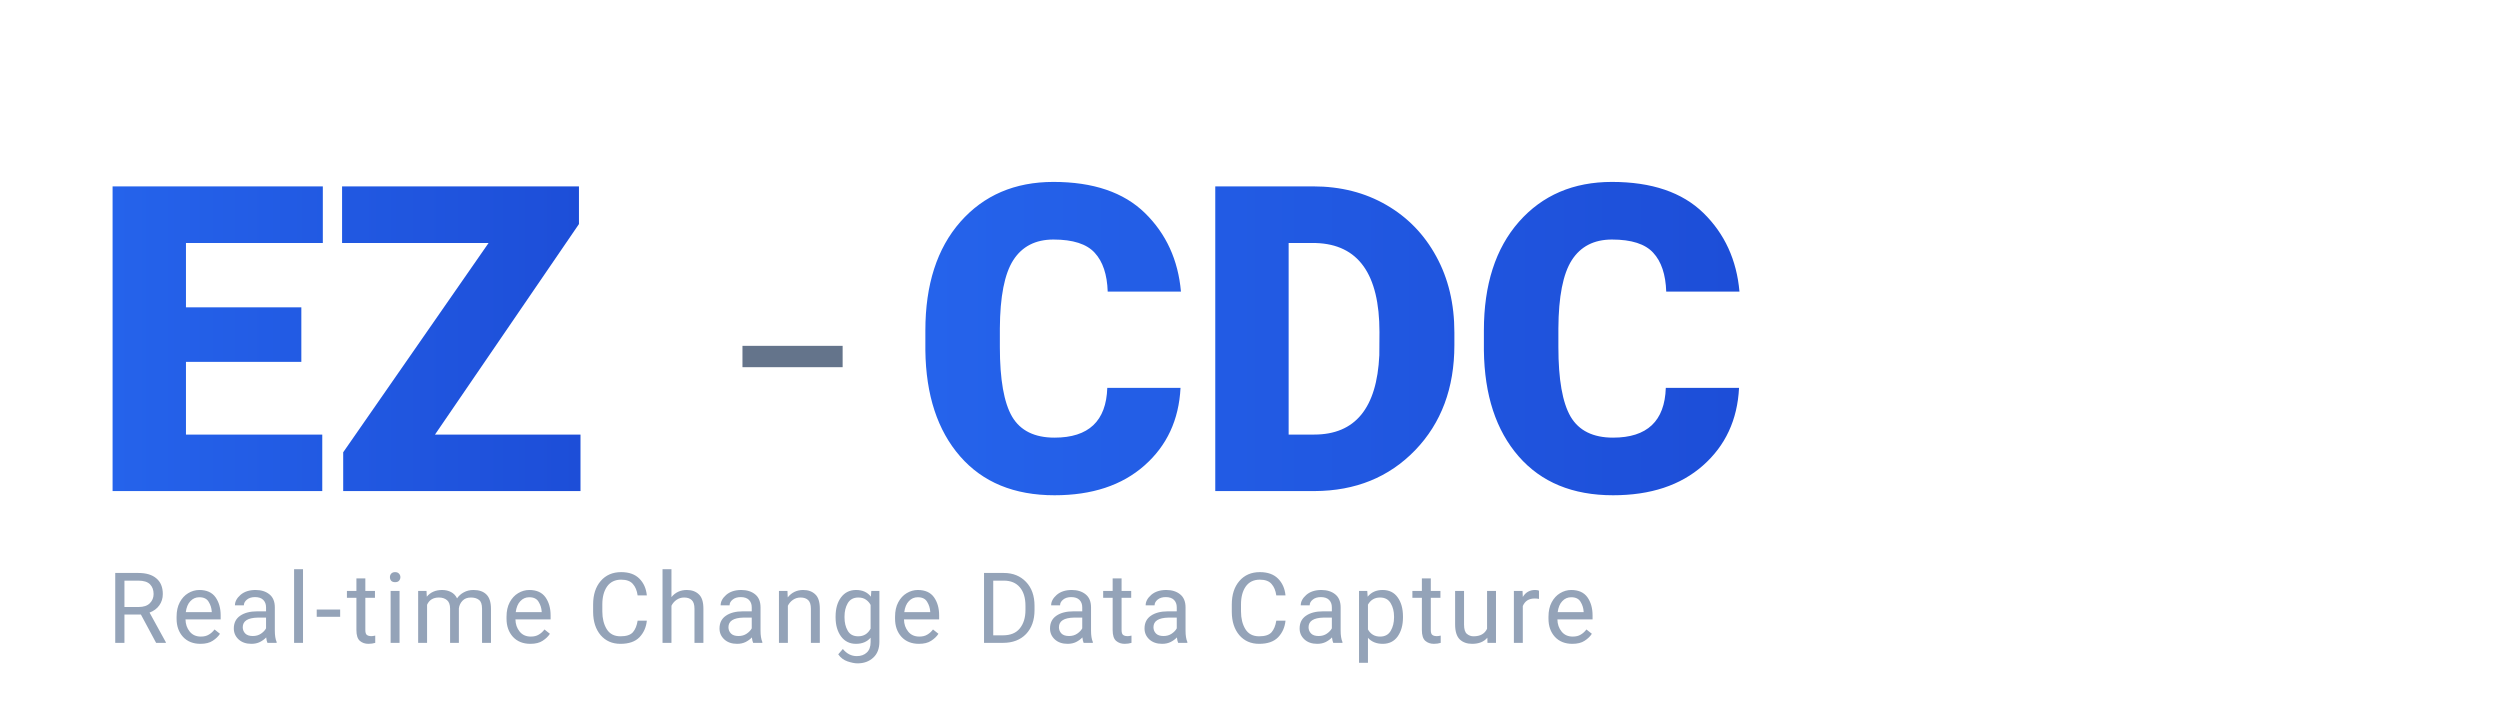
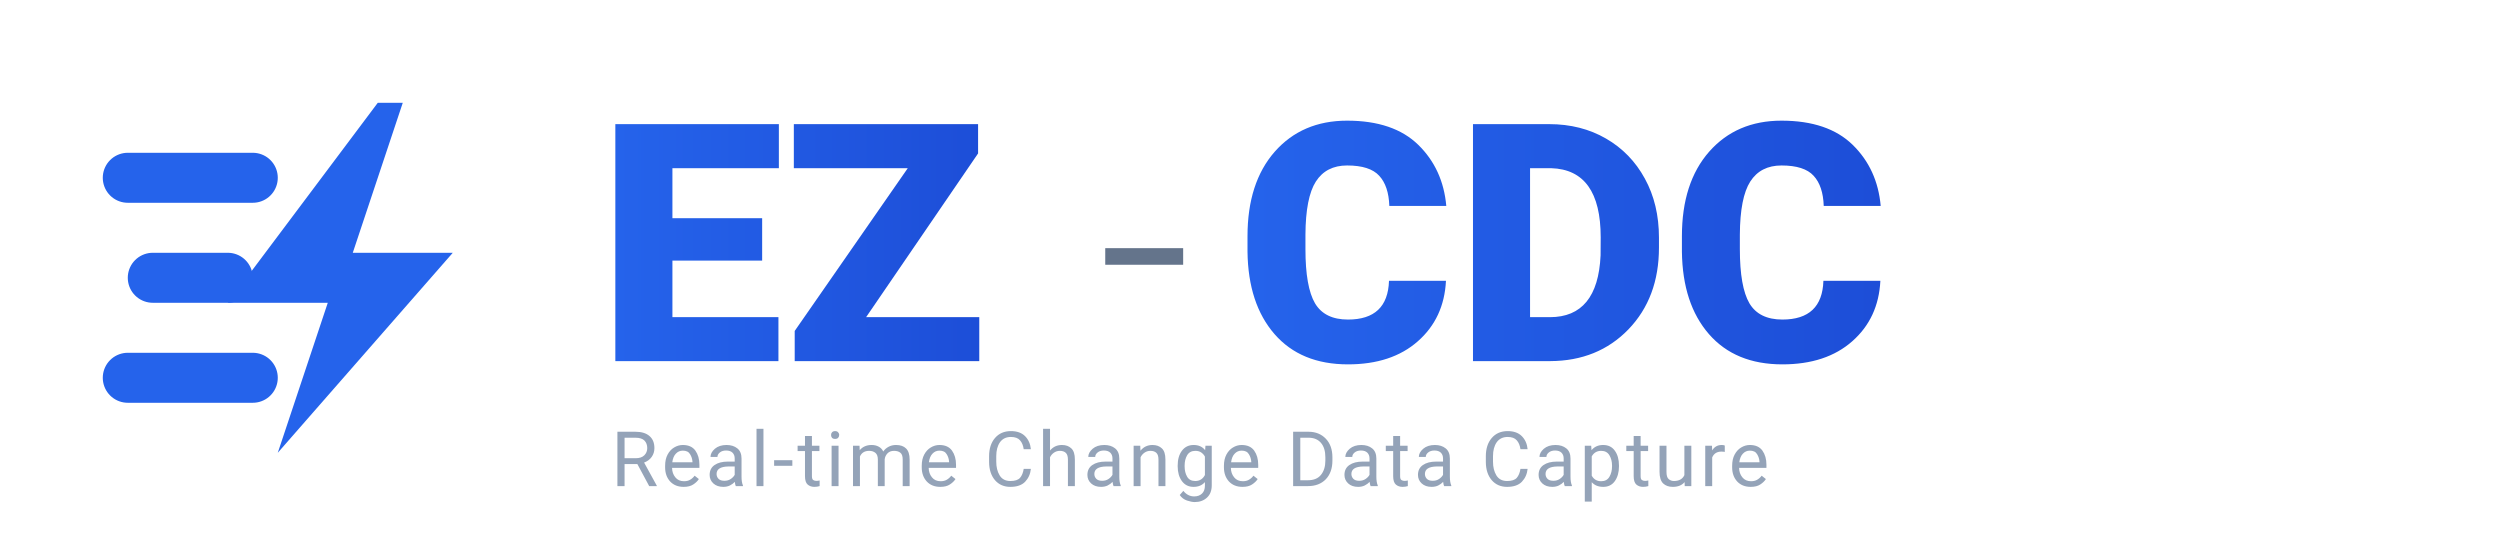
- <svg xmlns="http://www.w3.org/2000/svg" viewBox="0 0 280 80">
+ <svg xmlns="http://www.w3.org/2000/svg" viewBox="0 0 360 80">
  <defs>
    <linearGradient id="brandGradient" x1="0%" y1="0%" x2="100%" y2="0%">
      <stop offset="0%" style="stop-color:#2563EB" />
      <stop offset="100%" style="stop-color:#1D4ED8" />
    </linearGradient>
  </defs>
-   <text x="10" y="55" font-family="system-ui, -apple-system, 'Segoe UI', Roboto, sans-serif" font-size="48" font-weight="800" fill="url(#brandGradient)">EZ</text>
-   <text x="82" y="55" font-family="system-ui, -apple-system, 'Segoe UI', Roboto, sans-serif" font-size="48" font-weight="300" fill="#64748B">-</text>
-   <text x="102" y="55" font-family="system-ui, -apple-system, 'Segoe UI', Roboto, sans-serif" font-size="48" font-weight="800" fill="url(#brandGradient)">CDC</text>
-   <text x="12" y="72" font-family="system-ui, -apple-system, 'Segoe UI', Roboto, sans-serif" font-size="11" font-weight="400" fill="#94A3B8" letter-spacing="0.5">Real-time Change Data Capture</text>
+   <g transform="translate(4,4) scale(0.72)">
+     <path d="M20 30H45" stroke="#2563EB" stroke-width="10" stroke-linecap="round" />
+     <path d="M25 50H40" stroke="#2563EB" stroke-width="10" stroke-linecap="round" />
+     <path d="M20 70H45" stroke="#2563EB" stroke-width="10" stroke-linecap="round" />
+     <path d="M70 15L40 55H60L50 85L85 45H65L75 15H70Z" fill="#2563EB" />
+   </g>
+   <text x="86" y="52" font-family="system-ui, -apple-system, 'Segoe UI', Roboto, sans-serif" font-size="48" font-weight="800" fill="url(#brandGradient)">EZ</text>
+   <text x="158" y="52" font-family="system-ui, -apple-system, 'Segoe UI', Roboto, sans-serif" font-size="48" font-weight="300" fill="#64748B">-</text>
+   <text x="178" y="52" font-family="system-ui, -apple-system, 'Segoe UI', Roboto, sans-serif" font-size="48" font-weight="800" fill="url(#brandGradient)">CDC</text>
+   <text x="88" y="70" font-family="system-ui, -apple-system, 'Segoe UI', Roboto, sans-serif" font-size="11" font-weight="400" fill="#94A3B8" letter-spacing="0.5">Real-time Change Data Capture</text>
</svg>
